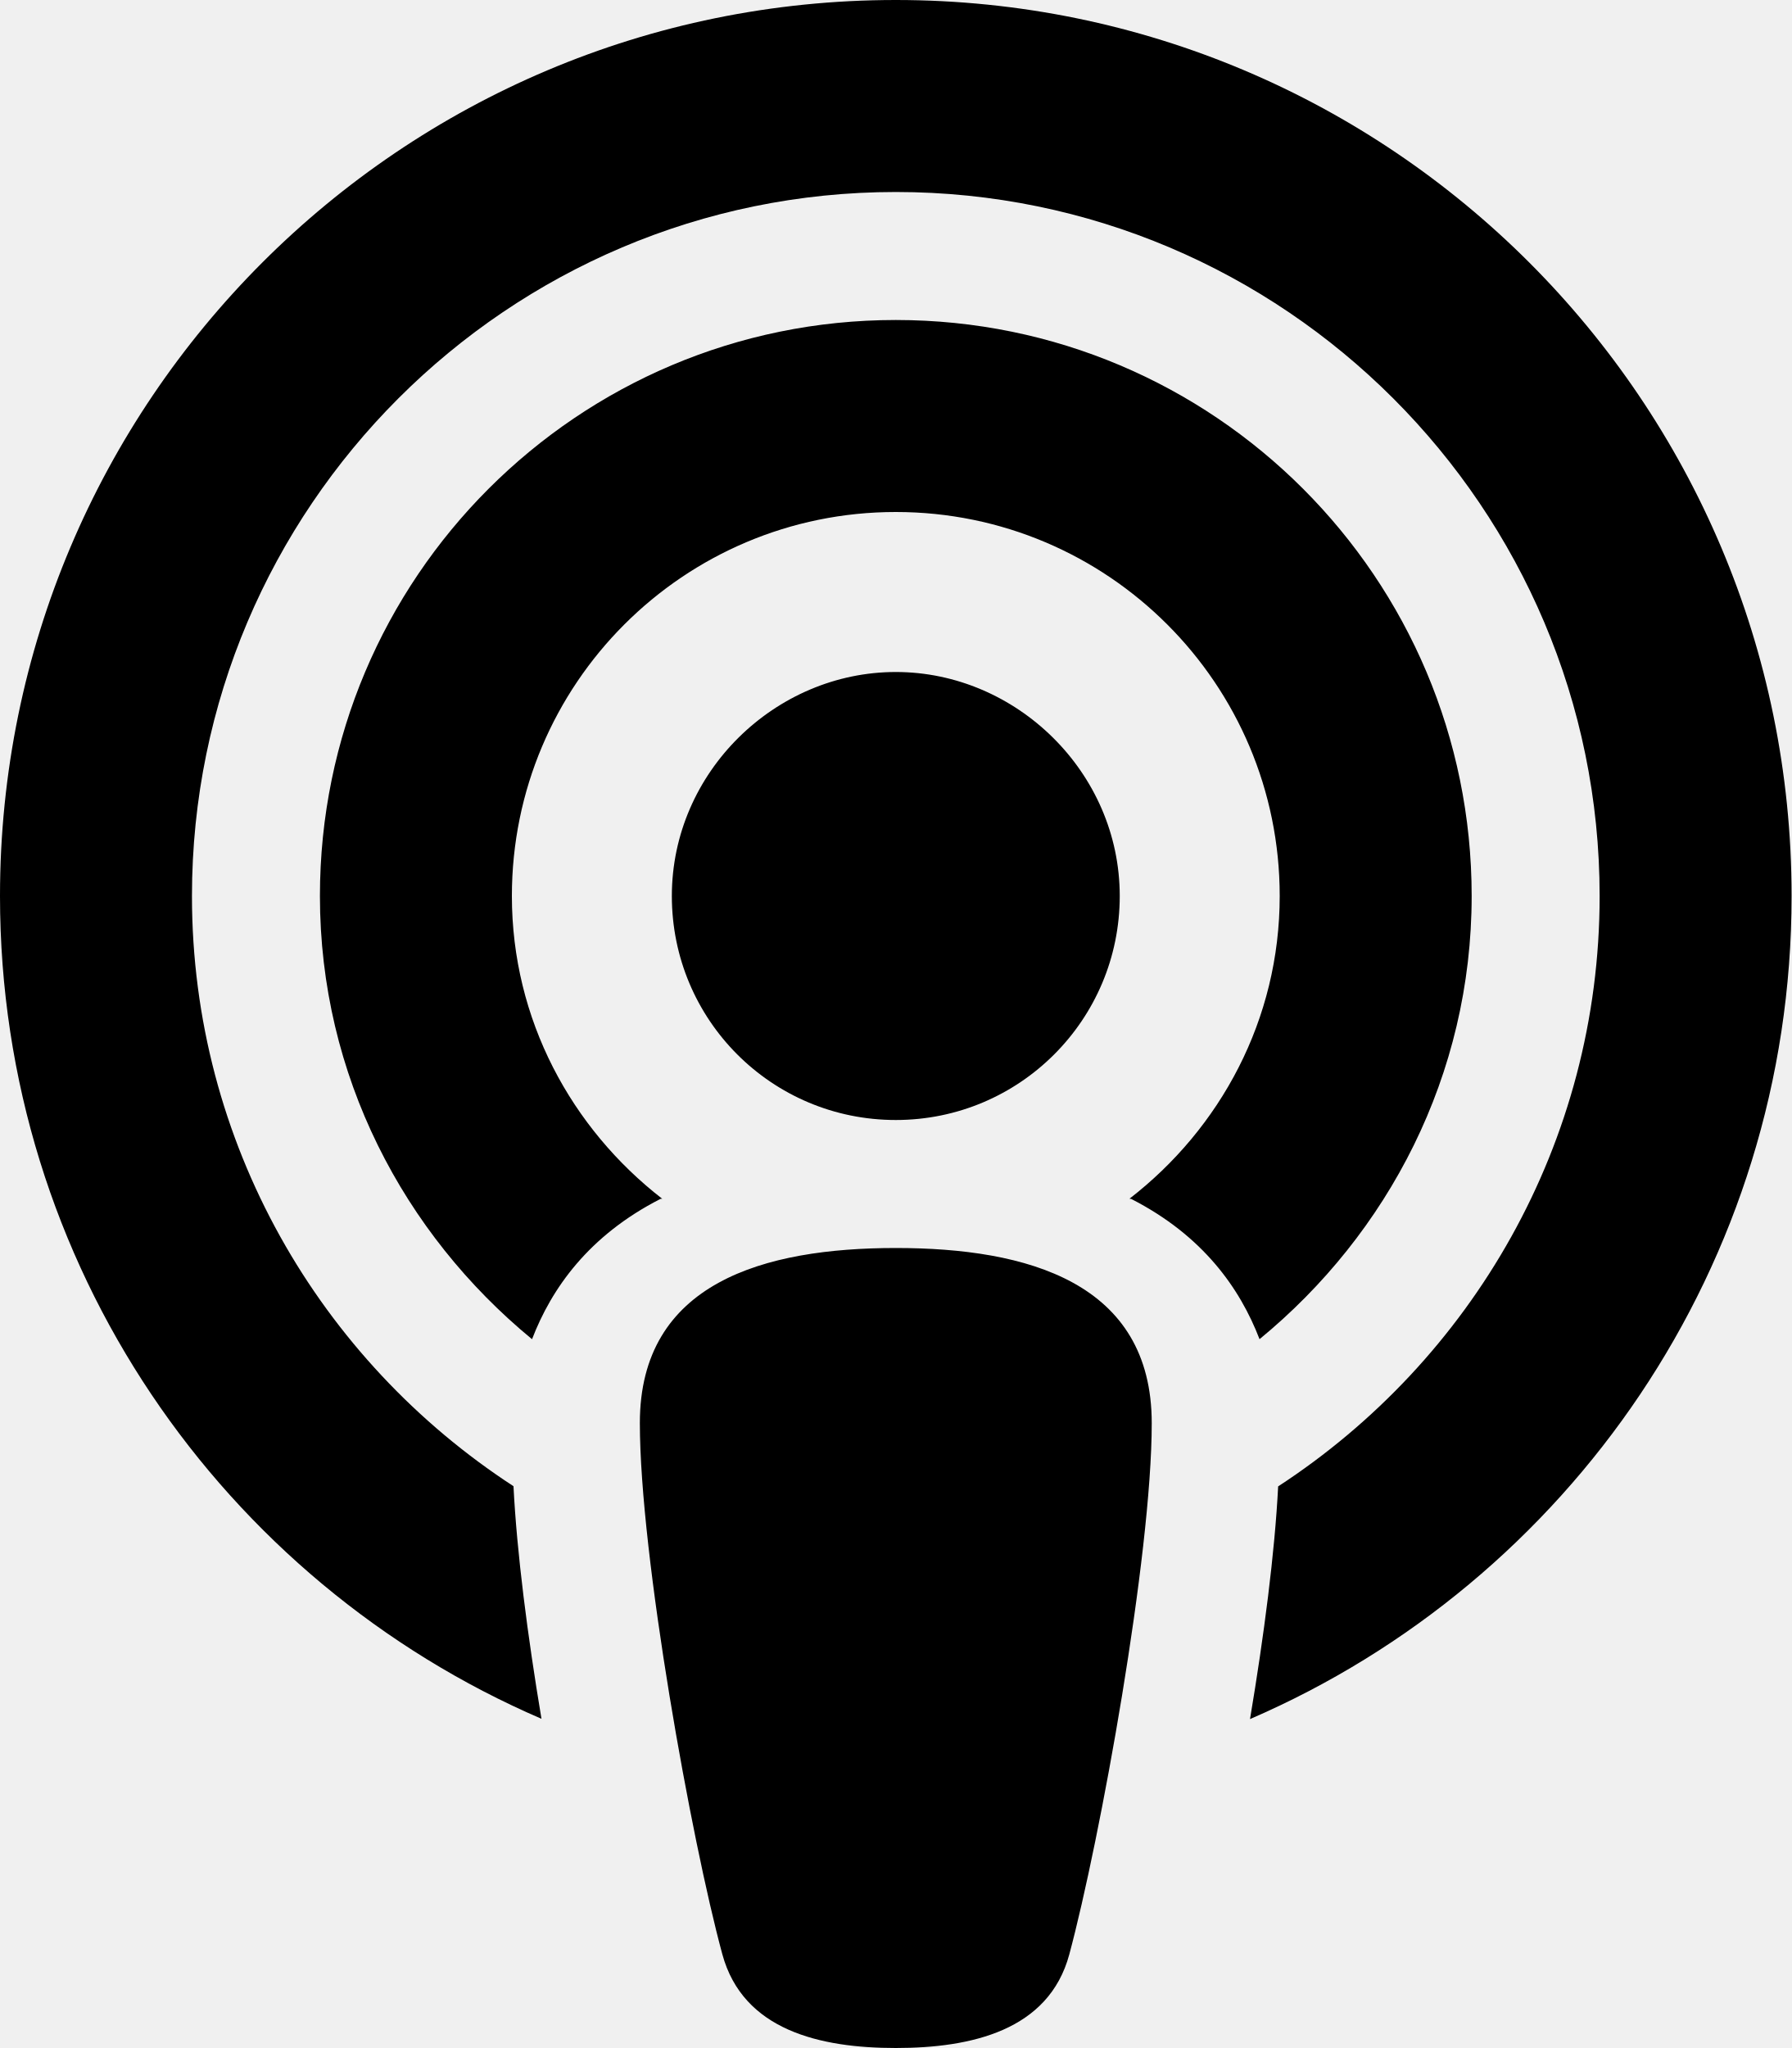
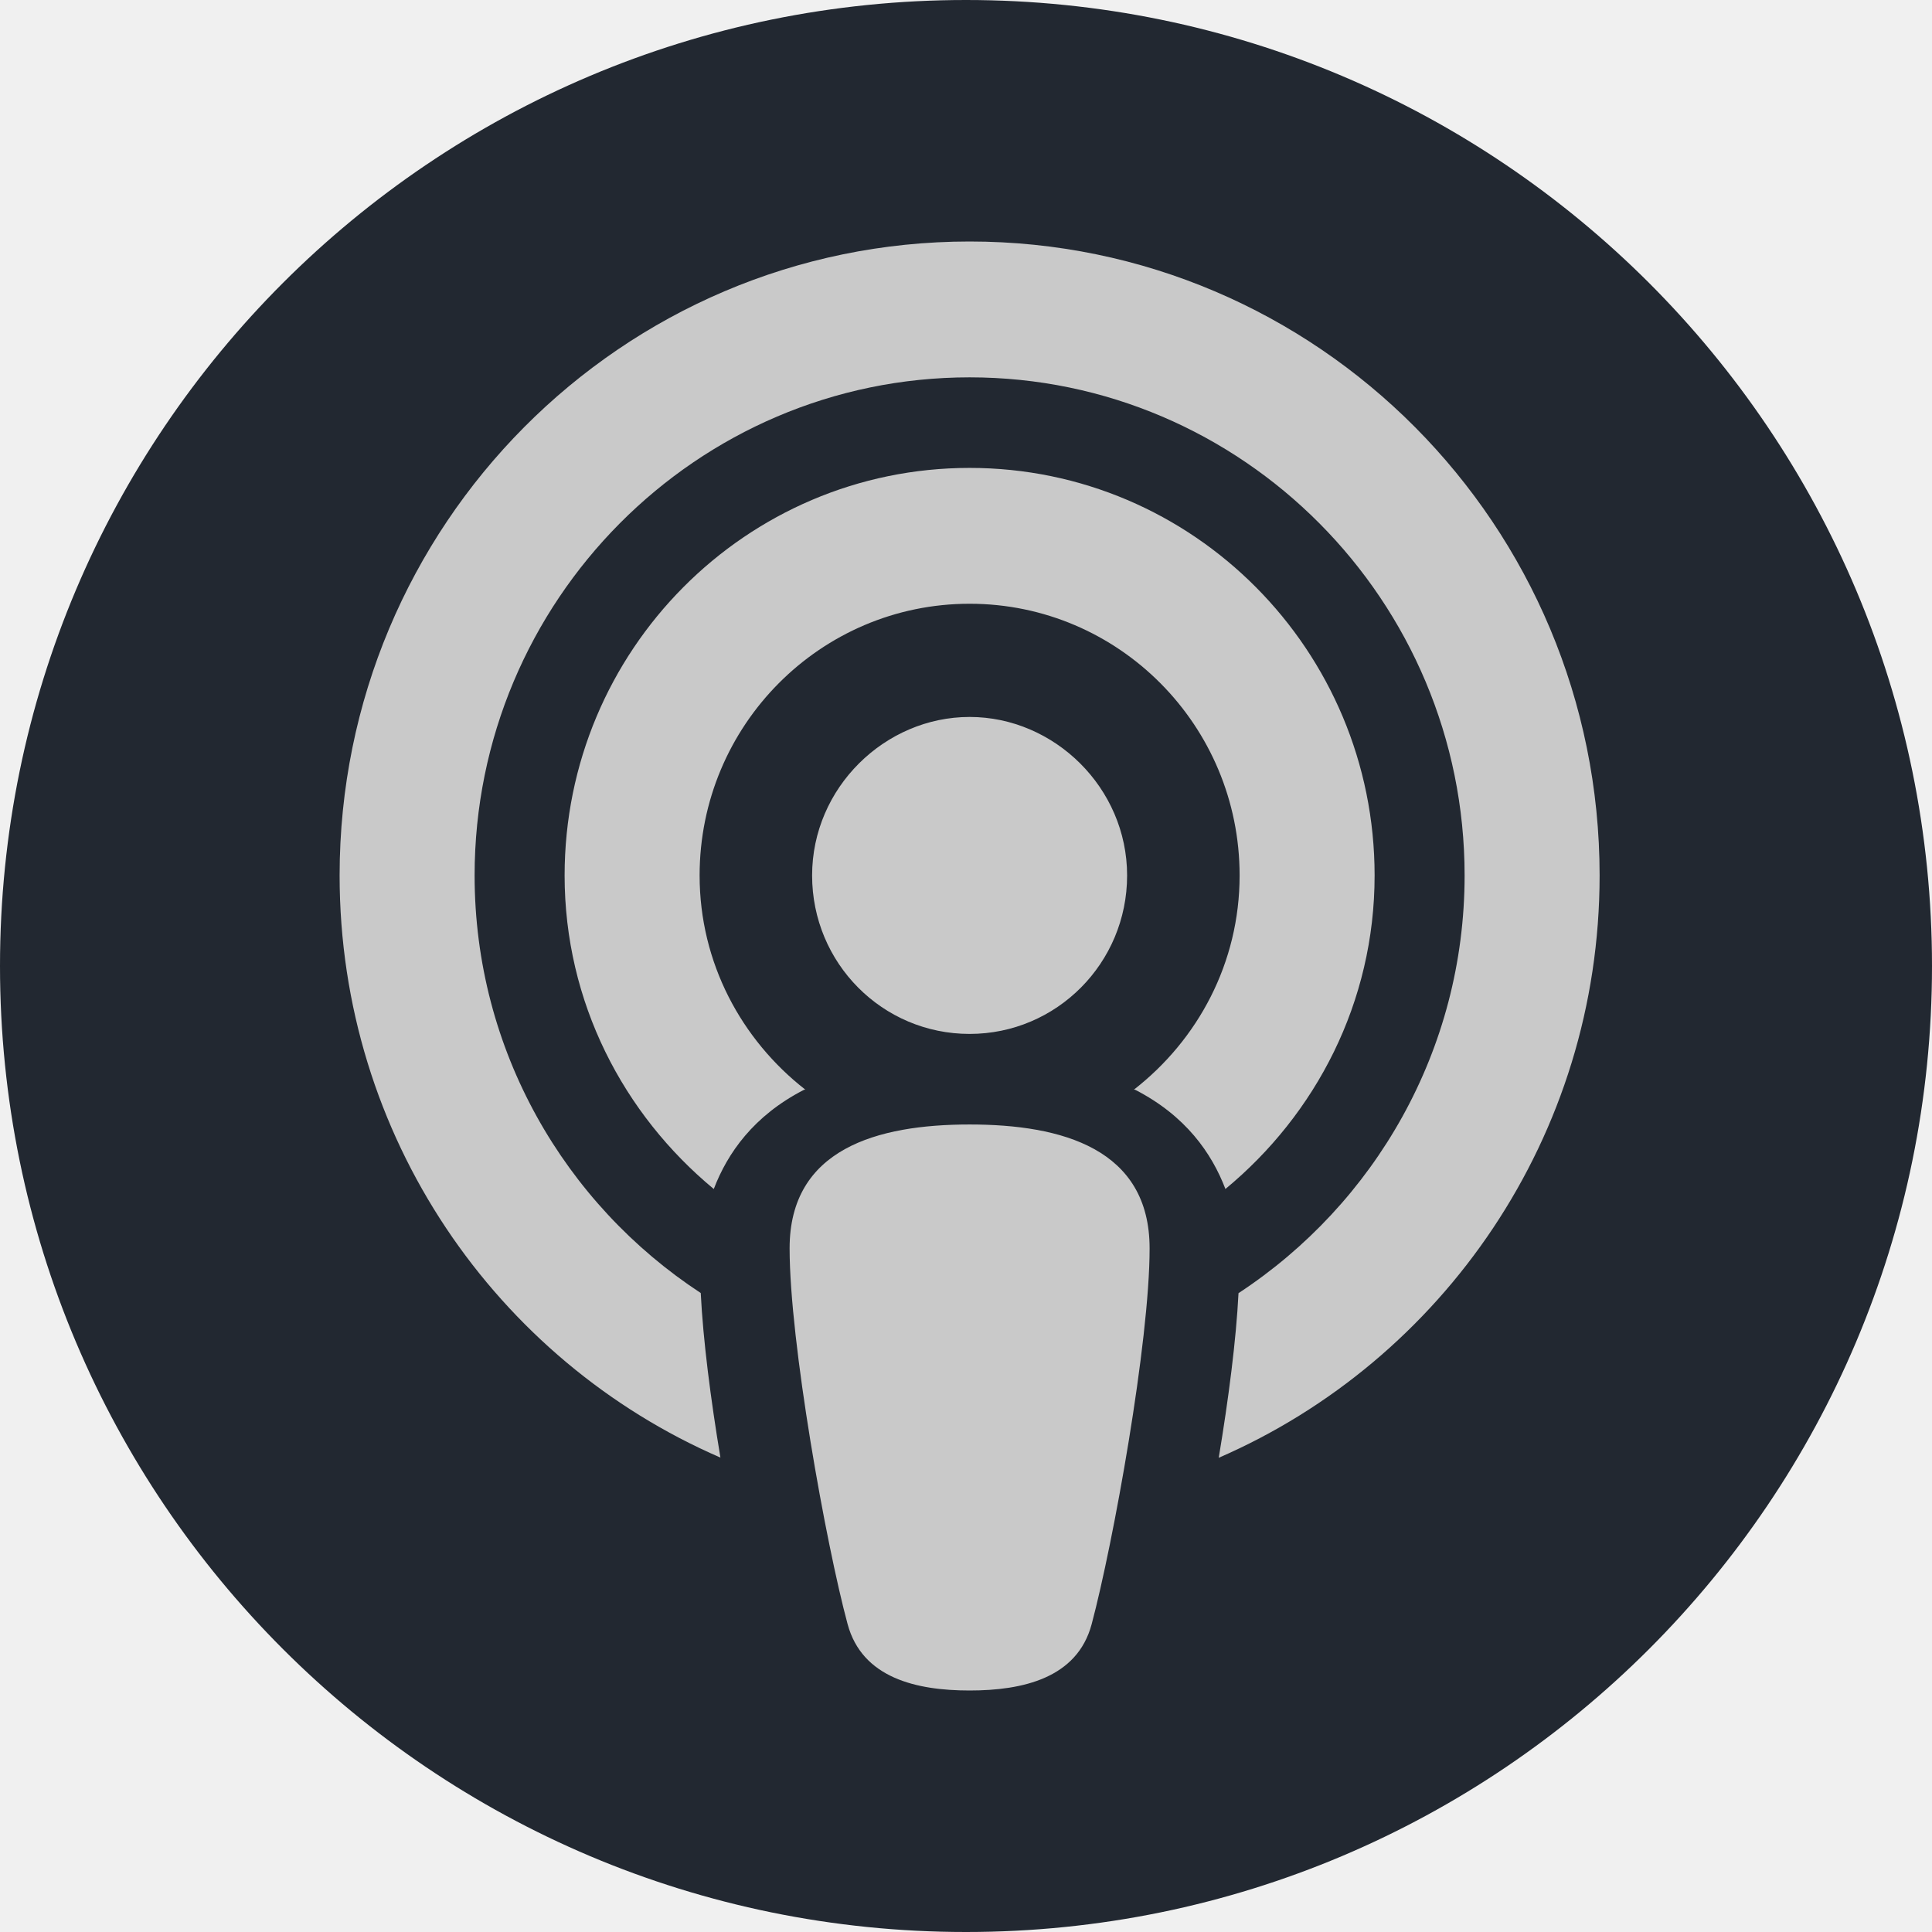
- <svg xmlns="http://www.w3.org/2000/svg" viewBox="0 0 448 512">
-   <path d="M224 0C100.3 0 0 100.3 0 224c0 92.22 55.77 171.4 135.4 205.7c-3.48-20.75-6.17-41.59-6.998-58.15C80.08 340.1 48 285.8 48 224c0-97.05 78.95-176 176-176s176 78.95 176 176c0 61.79-32.08 116.1-80.39 147.6c-.834 16.5-3.541 37.37-7.035 58.17C392.2 395.4 448 316.2 448 224C448 100.3 347.7 0 224 0zM224 312c-32.88 0-64 8.625-64 43.75c0 33.13 12.88 104.3 20.62 132.8C185.8 507.6 205.1 512 224 512s38.25-4.375 43.38-23.38C275.1 459.9 288 388.8 288 355.8C288 320.6 256.9 312 224 312zM224 280c30.95 0 56-25.05 56-56S254.1 168 224 168S168 193 168 224S193 280 224 280zM368 224c0-79.53-64.47-144-144-144S80 144.5 80 224c0 44.83 20.92 84.38 53.04 110.8c4.857-12.65 14.13-25.88 32.05-35.04C165.1 299.7 165.4 299.7 165.6 299.7C142.9 282.1 128 254.9 128 224c0-53.02 42.98-96 96-96s96 42.98 96 96c0 30.92-14.87 58.13-37.57 75.68c.131 .025 .508 .049 .475 .074c17.93 9.16 27.19 22.38 32.05 35.04C347.1 308.4 368 268.8 368 224z" />
+ <svg xmlns="http://www.w3.org/2000/svg" width="256" height="256" viewBox="0 0 256 256" fill="none">
+   <circle cx="128" cy="128" r="128" fill="#222831" />
+   <g clip-path="url(#clip0_15_16)">
+     <path d="M128.478 32C82.379 32 45 69.612 45 116C45 150.583 65.784 180.275 95.46 193.138C94.163 185.356 93.16 177.541 92.852 171.331C74.844 159.537 62.888 139.175 62.888 116C62.888 79.606 92.311 50 128.478 50C164.646 50 194.068 79.606 194.068 116C194.068 139.171 182.113 159.538 164.109 171.35C163.799 177.538 162.79 185.364 161.488 193.164C191.161 180.275 211.957 150.575 211.957 116C211.957 69.612 174.578 32 128.478 32ZM128.478 149C116.225 149 104.627 152.234 104.627 165.406C104.627 177.83 109.427 204.519 112.312 215.206C114.242 222.35 121.435 224 128.478 224C135.522 224 142.733 222.359 144.645 215.232C147.522 204.462 152.329 177.8 152.329 165.425C152.329 152.225 140.739 149 128.478 149ZM128.478 137C140.012 137 149.348 127.606 149.348 116C149.348 104.394 139.696 95 128.478 95C117.261 95 107.609 104.375 107.609 116C107.609 127.625 116.925 137 128.478 137ZM182.143 116C182.143 86.176 158.117 62 128.478 62C98.84 62 74.814 86.188 74.814 116C74.814 132.811 82.61 147.642 94.58 157.55C96.39 152.806 99.846 147.845 106.524 144.41C106.528 144.388 106.64 144.388 106.714 144.388C98.255 137.788 92.702 127.587 92.702 116C92.702 96.118 108.719 80 128.478 80C148.237 80 164.255 96.118 164.255 116C164.255 127.595 158.713 137.799 150.253 144.38C150.302 144.39 150.443 144.398 150.43 144.408C157.112 147.843 160.563 152.8 162.374 157.548C174.354 147.65 182.143 132.8 182.143 116Z" fill="#C9C9C9" />
+   </g>
+   <defs>
+     <clipPath id="clip0_15_16">
+       <rect width="166.957" height="192" fill="white" transform="translate(45 32)" />
+     </clipPath>
+   </defs>
</svg>
